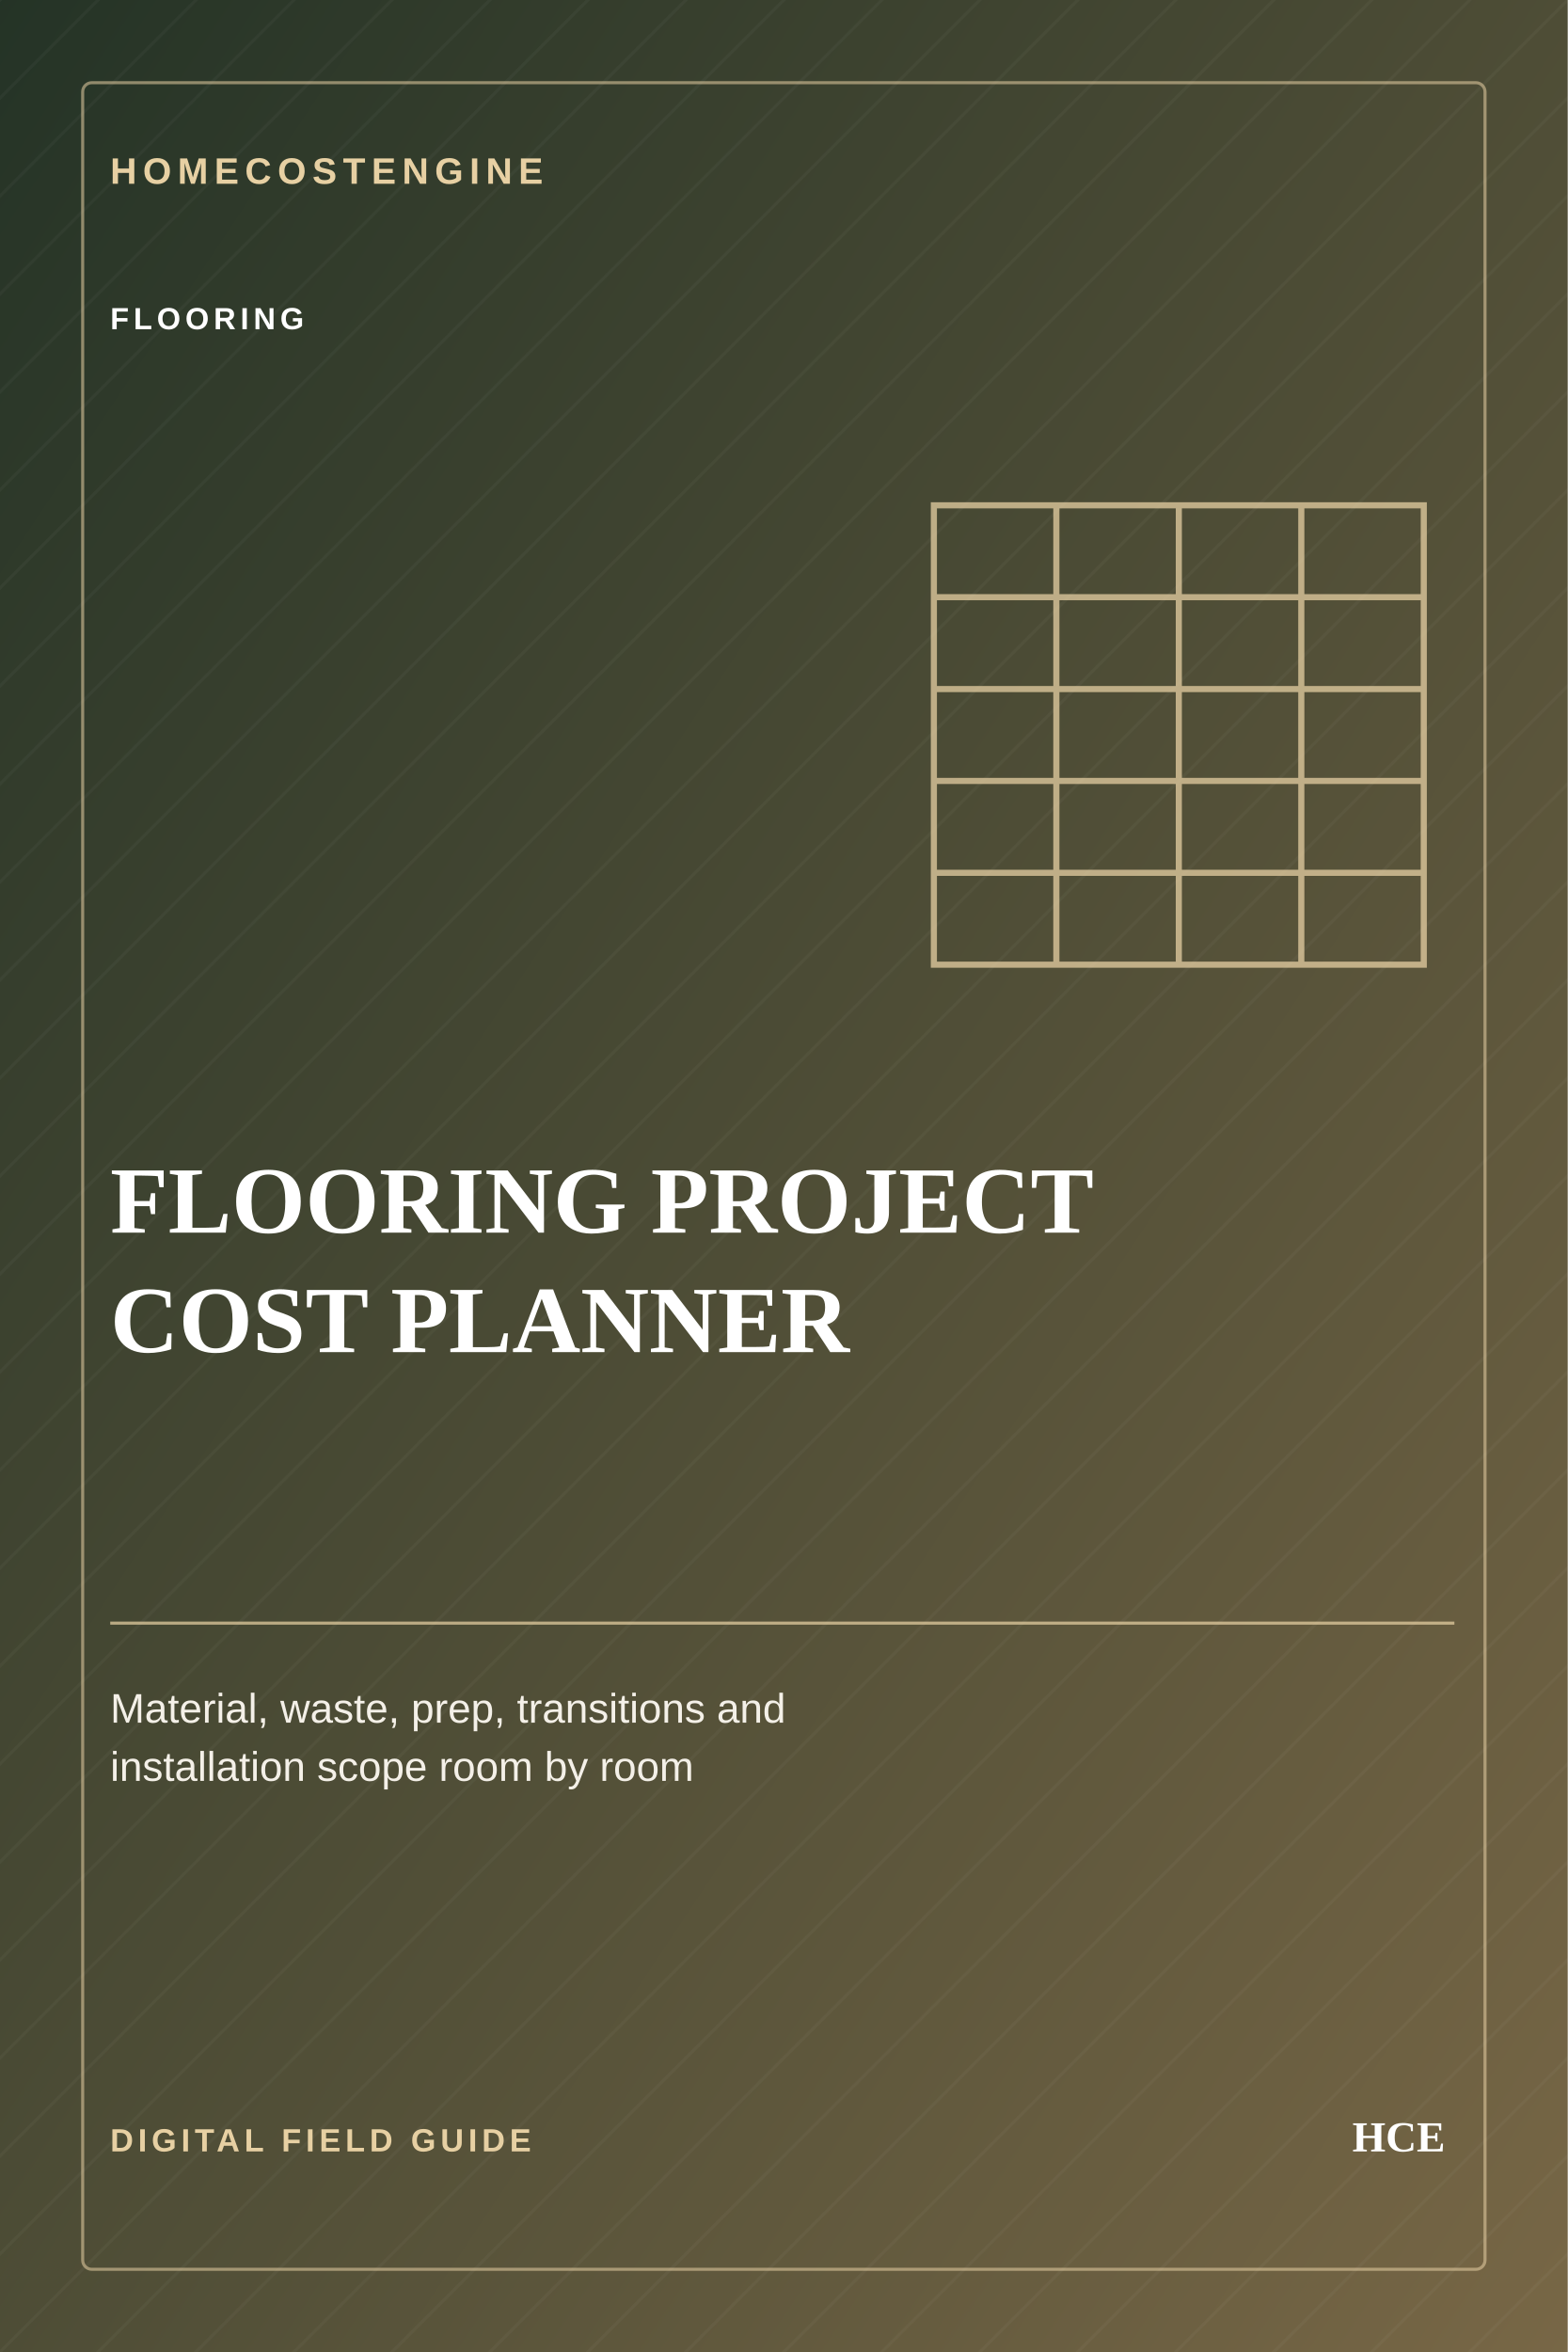
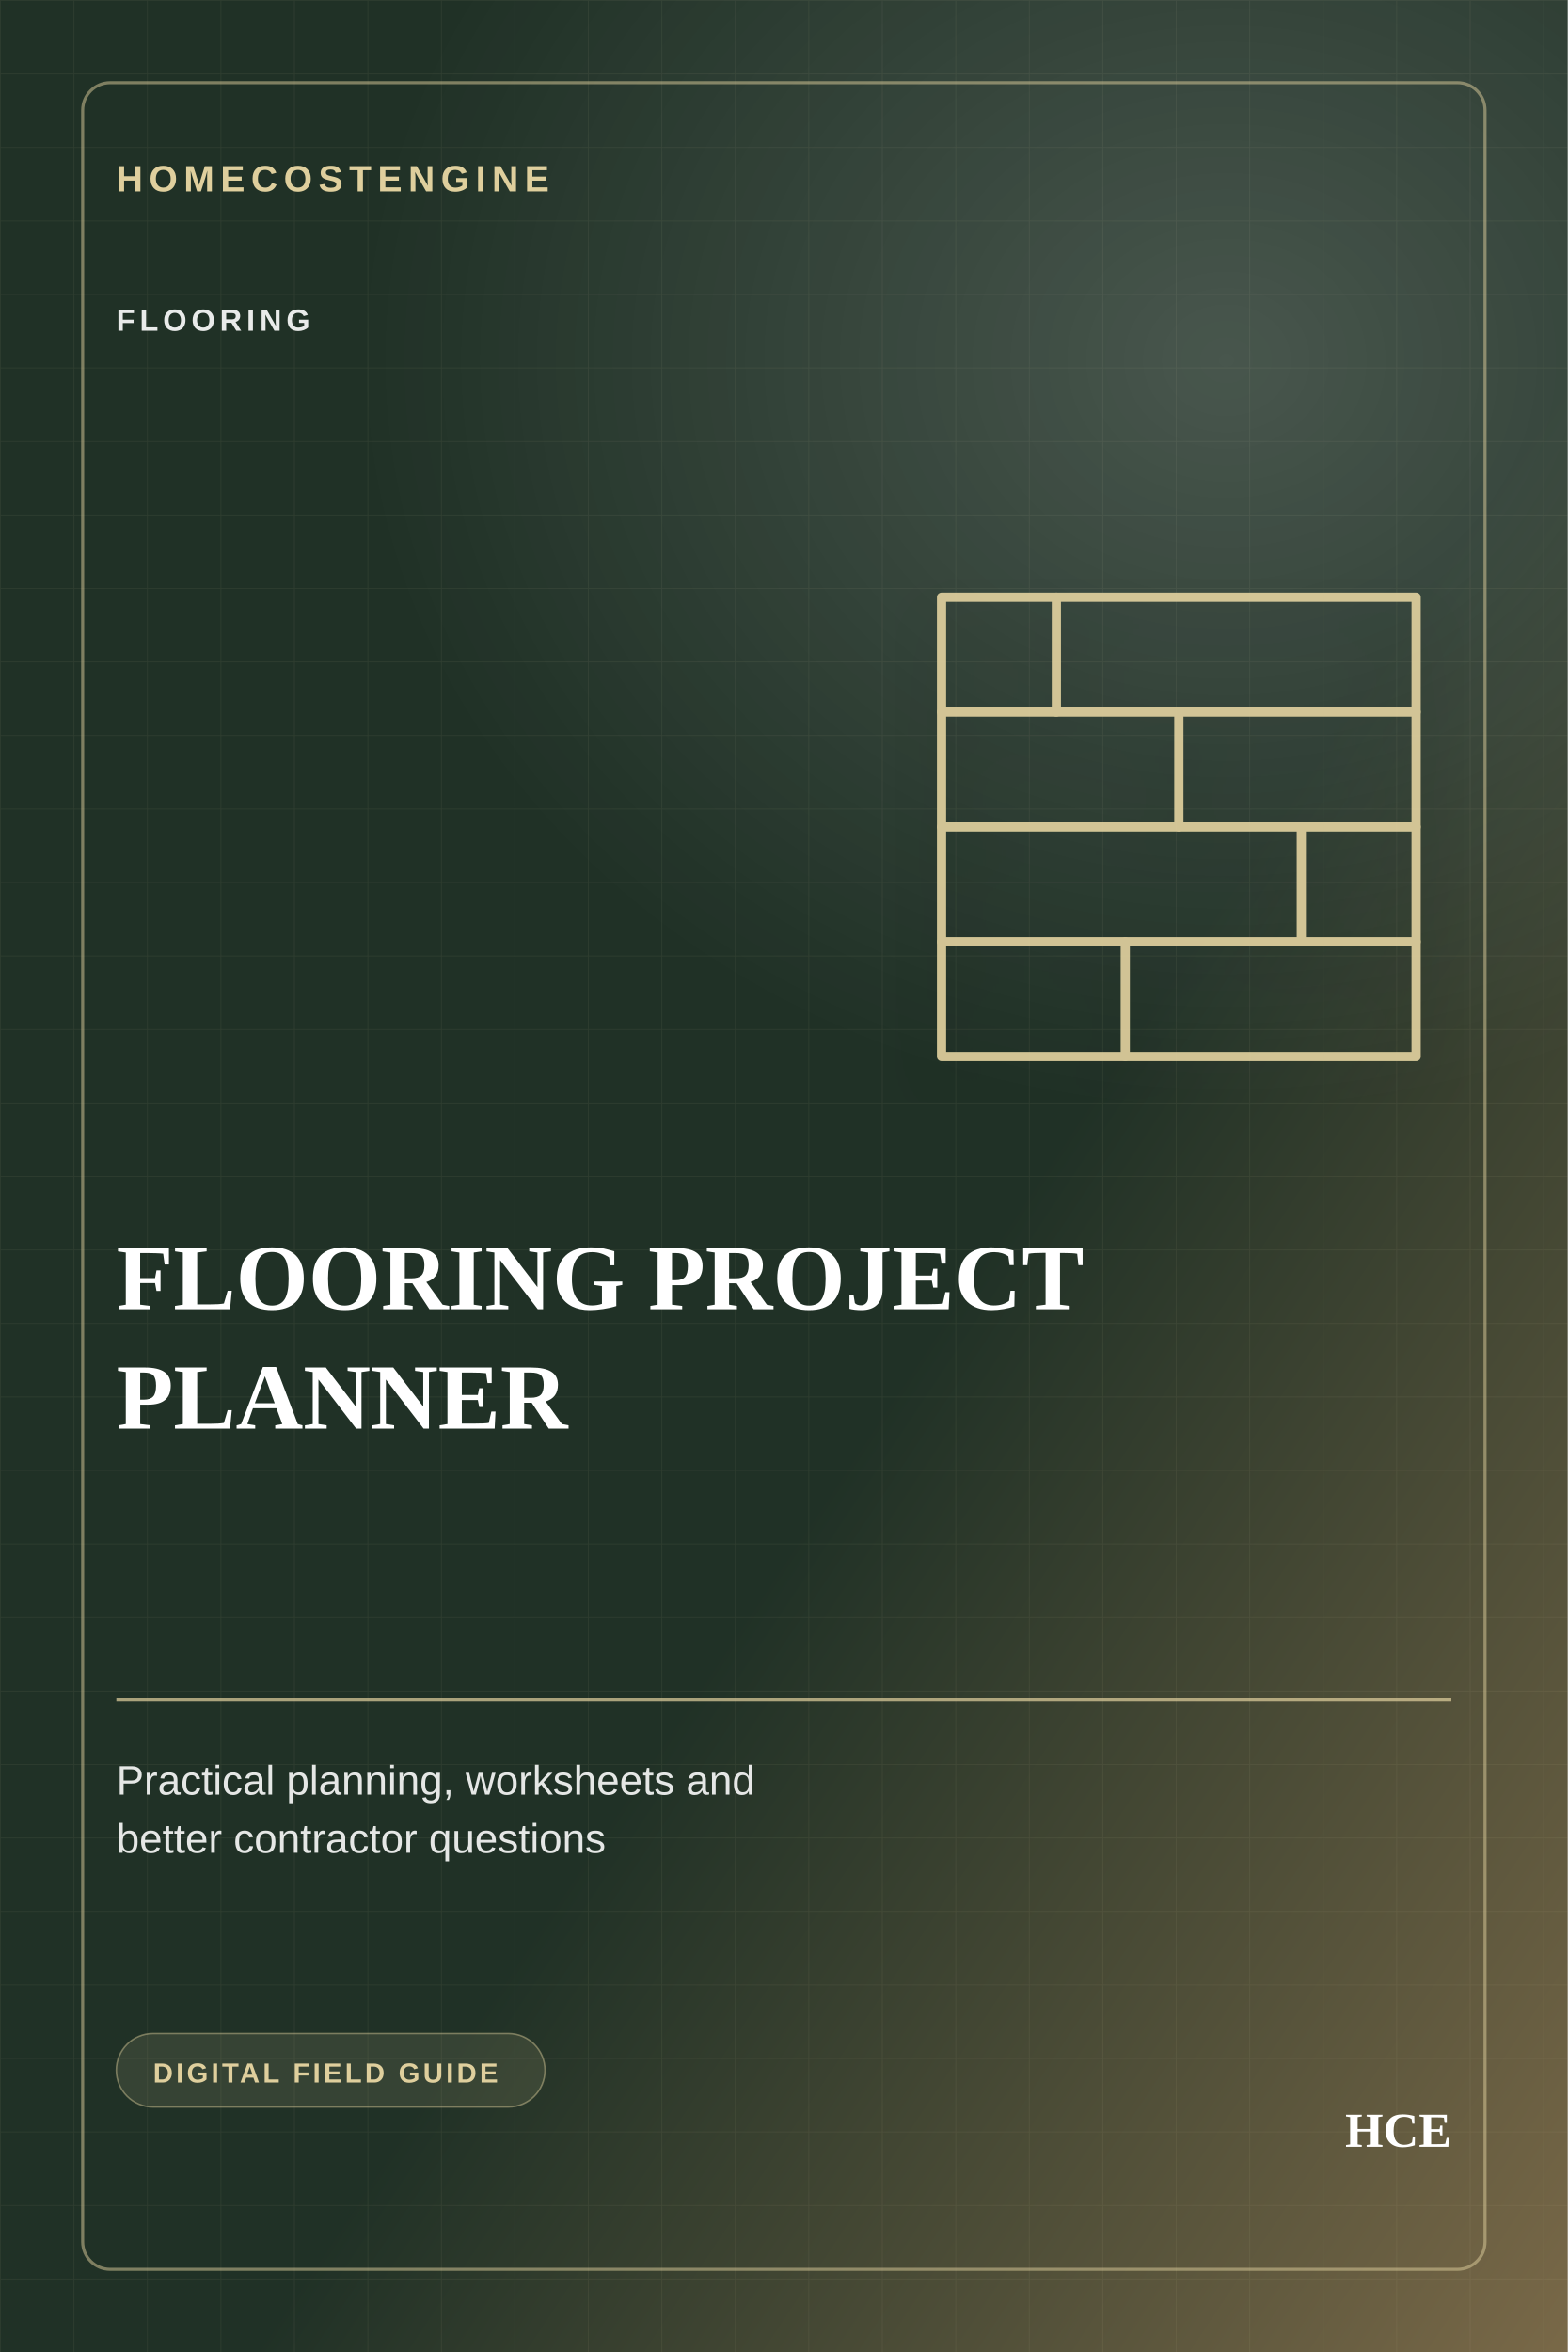
- <svg xmlns="http://www.w3.org/2000/svg" width="1024" height="1536" viewBox="0 0 1024 1536">
+ <svg xmlns="http://www.w3.org/2000/svg" viewBox="0 0 1024 1536" role="img" aria-label="FLOORING PROJECT PLANNER">
  <defs>
-     <linearGradient id="g" x1="0" y1="0" x2="1" y2="1">
-       <stop stop-color="#243326" />
-       <stop offset="1" stop-color="#786746" />
+     <linearGradient id="bg" x1="0" y1="0" x2="1" y2="1">
+       <stop stop-color="#203126" />
+       <stop offset=".58" stop-color="#203126" />
+       <stop offset="1" stop-color="#7a6948" />
    </linearGradient>
-     <pattern id="p" width="64" height="64" patternUnits="userSpaceOnUse">
-       <path d="M0 64L64 0M-16 16L16-16M48 80L80 48" stroke="white" stroke-opacity=".035" stroke-width="2" />
+     <radialGradient id="glow" cx=".78" cy=".26" r=".55">
+       <stop stop-color="#ffffff" stop-opacity=".18" />
+       <stop offset="1" stop-color="#ffffff" stop-opacity="0" />
+     </radialGradient>
+     <pattern id="grid" width="48" height="48" patternUnits="userSpaceOnUse">
+       <path d="M48 0H0V48" fill="none" stroke="#dfcf9d" stroke-opacity=".08" stroke-width="1" />
    </pattern>
+     <filter id="shadow">
+       <feDropShadow dx="0" dy="18" stdDeviation="24" flood-color="#000" flood-opacity=".28" />
+     </filter>
  </defs>
-   <rect width="1024" height="1536" fill="url(#g)" />
-   <rect width="1024" height="1536" fill="url(#p)" />
-   <rect x="54" y="54" width="916" height="1428" rx="6" fill="none" stroke="#E7D0A3" stroke-opacity=".55" stroke-width="2" />
-   <text x="72" y="120" fill="#E7D0A3" font-family="Arial,Helvetica,sans-serif" font-size="24" font-weight="700" letter-spacing="4">HOMECOSTENGINE</text>
-   <text x="72" y="215" fill="white" font-family="Arial,Helvetica,sans-serif" font-size="20" font-weight="700" letter-spacing="3">FLOORING</text>
-   <g opacity=".74" stroke="#E7D0A3" fill="none" stroke-width="4">
-     <path d="M610 330h320v300H610z" />
-     <path d="M610 390h320M610 450h320M610 510h320M610 570h320" />
-     <path d="M690 330v300M770 330v300M850 330v300" />
+   <rect width="1024" height="1536" fill="url(#bg)" />
+   <rect width="1024" height="1536" fill="url(#grid)" />
+   <rect width="1024" height="900" fill="url(#glow)" />
+   <rect x="54" y="54" width="916" height="1428" rx="18" fill="none" stroke="#dfcf9d" stroke-opacity=".5" stroke-width="2" />
+   <text x="76" y="125" fill="#dfcf9d" font-family="Arial,Helvetica,sans-serif" font-size="24" font-weight="700" letter-spacing="4">HOMECOSTENGINE</text>
+   <text x="76" y="216" fill="#fff" fill-opacity=".9" font-family="Arial,Helvetica,sans-serif" font-size="20" font-weight="700" letter-spacing="3">FLOORING</text>
+   <g filter="url(#shadow)" opacity=".92">
+     <g stroke="#dfcf9d" fill="none" stroke-width="6" stroke-linecap="round" stroke-linejoin="round">
+       <path d="M615 390h310v300H615z" />
+       <path d="M615 465h310M615 540h310M615 615h310" />
+       <path d="M690 390v75M770 465v75M850 540v75M735 615v75" />
+     </g>
  </g>
-   <text x="72" y="805" fill="white" font-family="Georgia,'Times New Roman',serif" font-size="62" font-weight="700">
-     <tspan x="72" dy="0">FLOORING PROJECT</tspan>
-     <tspan x="72" dy="78">COST PLANNER</tspan>
+   <text x="76" y="855" fill="#fff" font-family="Georgia,'Times New Roman',serif" font-size="61" font-weight="700">
+     <tspan x="76" dy="0">FLOORING PROJECT</tspan>
+     <tspan x="76" dy="78">PLANNER</tspan>
  </text>
-   <line x1="72" y1="1060" x2="950" y2="1060" stroke="#E7D0A3" stroke-opacity=".72" stroke-width="2" />
-   <text x="72" y="1125" fill="#F4F0E8" font-family="Arial,Helvetica,sans-serif" font-size="27">
-     <tspan x="72" dy="0">Material, waste, prep, transitions and</tspan>
-     <tspan x="72" dy="38">installation scope room by room</tspan>
+   <line x1="76" y1="1110" x2="948" y2="1110" stroke="#dfcf9d" stroke-opacity=".72" stroke-width="2" />
+   <text x="76" y="1172" fill="#fff" fill-opacity=".88" font-family="Arial,Helvetica,sans-serif" font-size="27">
+     <tspan x="76">Practical planning, worksheets and</tspan>
+     <tspan x="76" dy="38">better contractor questions</tspan>
  </text>
-   <text x="72" y="1405" fill="#E7D0A3" font-family="Arial,Helvetica,sans-serif" font-size="21" font-weight="700" letter-spacing="3">DIGITAL FIELD GUIDE</text>
-   <text x="944" y="1405" text-anchor="end" fill="white" font-family="Georgia,'Times New Roman',serif" font-size="28" font-weight="700">HCE</text>
+   <rect x="76" y="1328" width="280" height="48" rx="24" fill="#dfcf9d" fill-opacity=".12" stroke="#dfcf9d" stroke-opacity=".45" />
+   <text x="100" y="1360" fill="#dfcf9d" font-family="Arial,Helvetica,sans-serif" font-size="18" font-weight="700" letter-spacing="2">DIGITAL FIELD GUIDE</text>
+   <text x="948" y="1402" text-anchor="end" fill="#fff" font-family="Georgia,'Times New Roman',serif" font-size="32" font-weight="700">HCE</text>
</svg>
